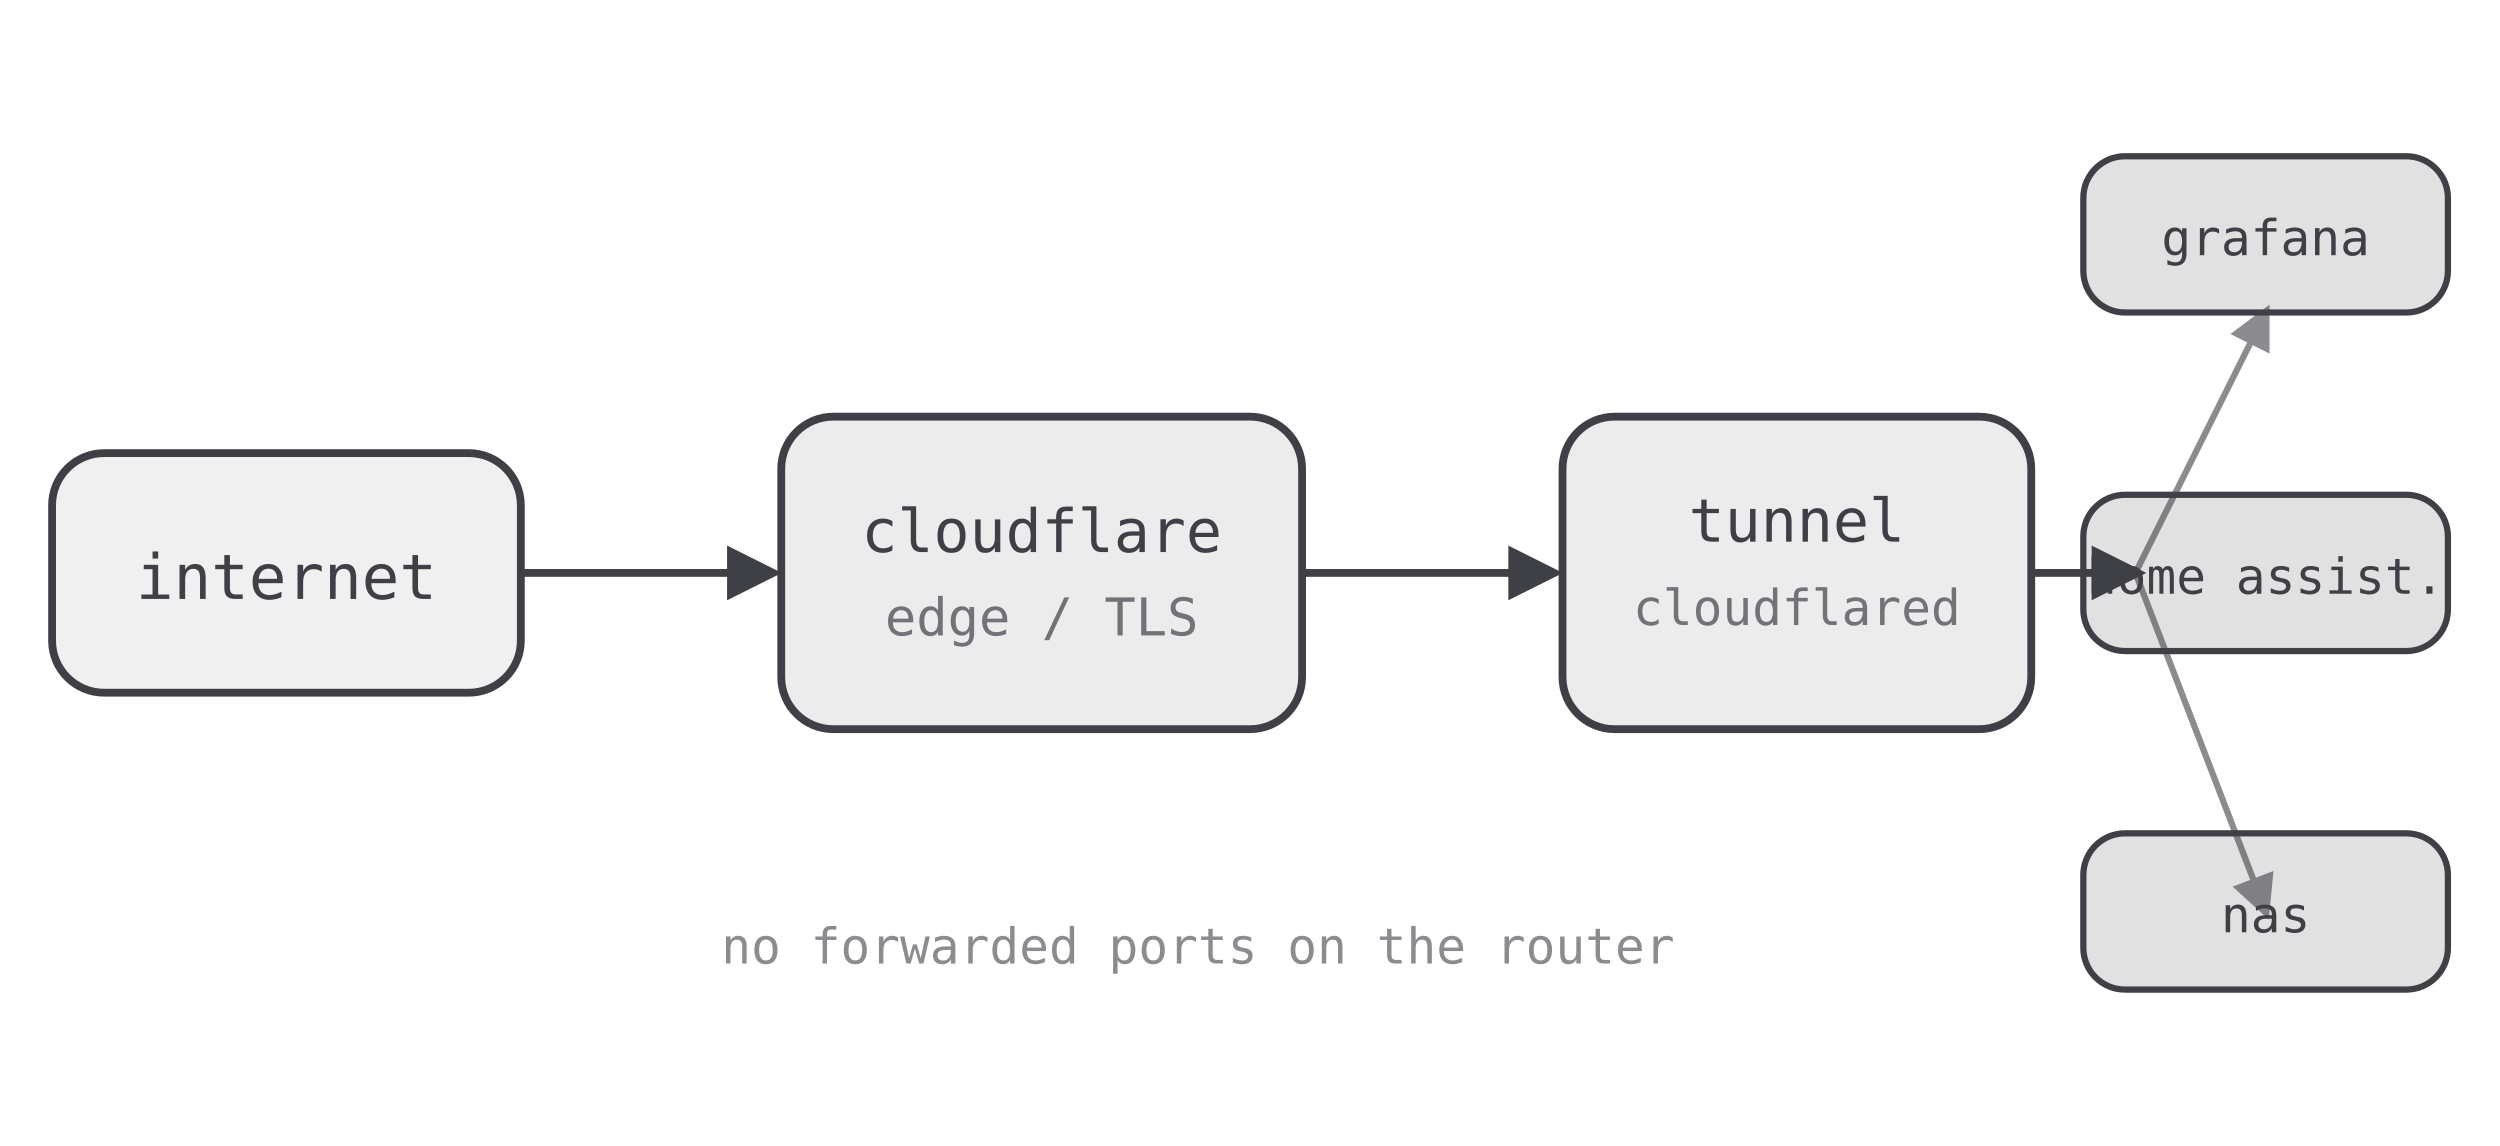
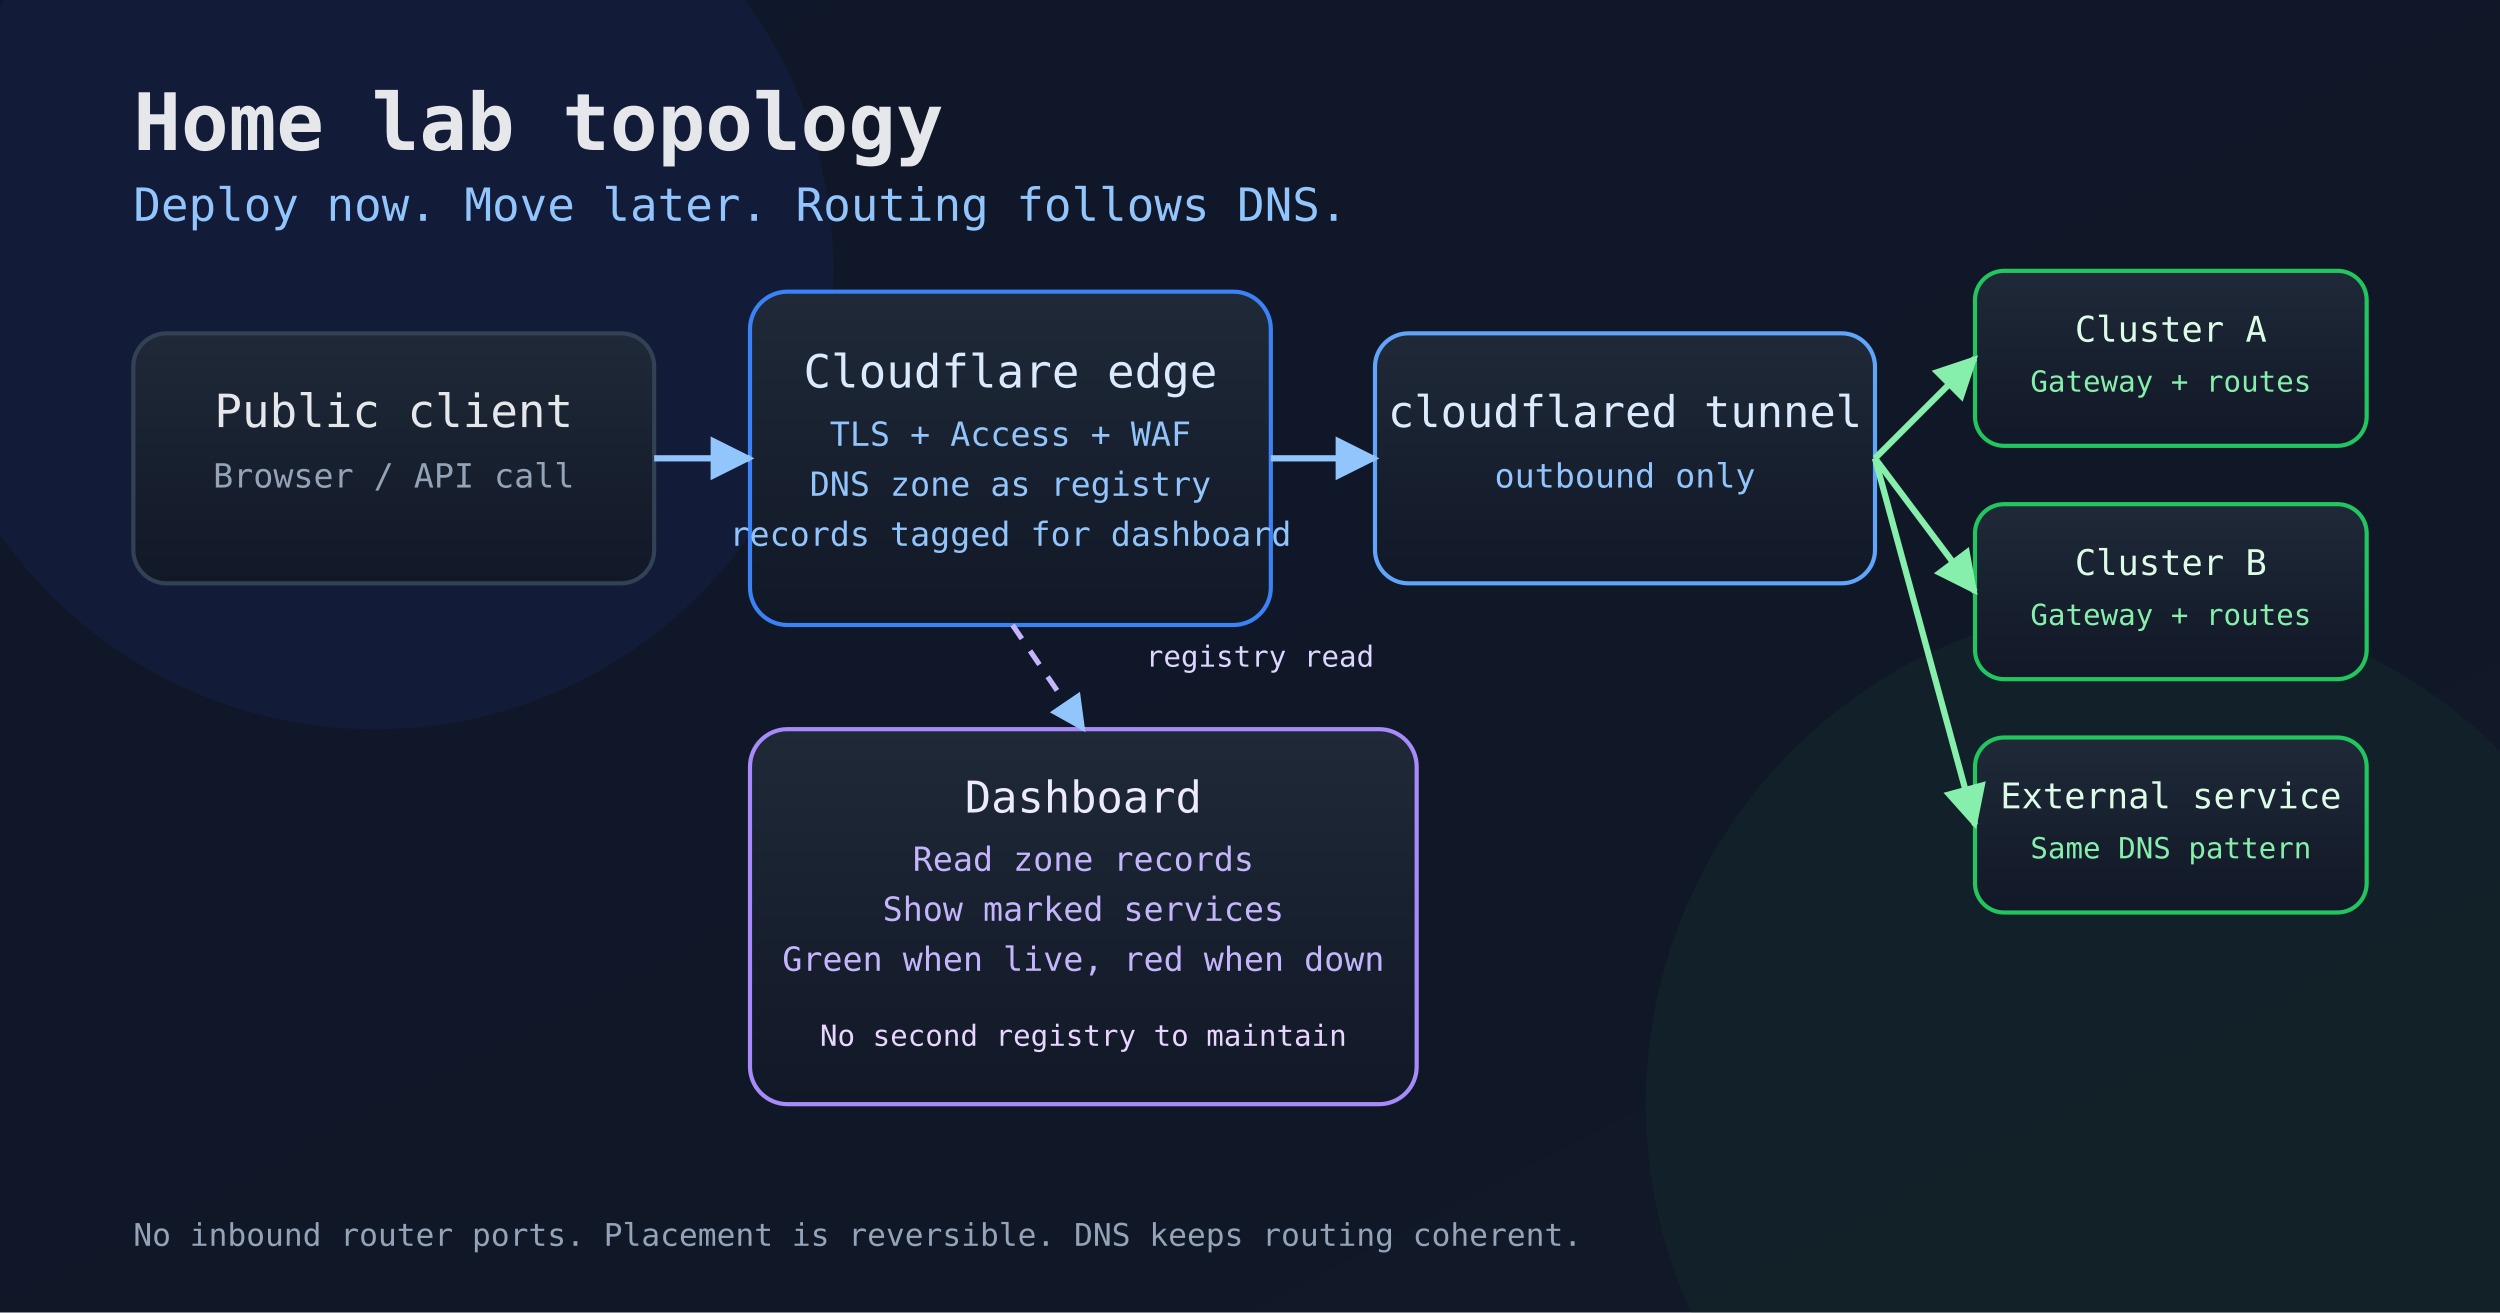
- <svg xmlns="http://www.w3.org/2000/svg" width="480" height="220" viewBox="0 0 480 220" font-family="ui-monospace, SFMono-Regular, Menlo, monospace">
-   <style>svg { color: #3f3f46; } @media (prefers-color-scheme: dark) { svg { color: #d4d4d8; } }</style>
+ <svg xmlns="http://www.w3.org/2000/svg" width="1200" height="630" viewBox="0 0 1200 630">
  <defs>
-     <marker id="arrow2" viewBox="0 0 10 10" refX="8" refY="5" markerWidth="7" markerHeight="7" orient="auto-start-reverse">
-       <path d="M0 0 L10 5 L0 10 z" fill="currentColor" />
+     <linearGradient id="bg" x1="0" y1="0" x2="1" y2="1">
+       <stop offset="0%" stop-color="#0f172a" />
+       <stop offset="100%" stop-color="#111827" />
+     </linearGradient>
+     <linearGradient id="card" x1="0" y1="0" x2="0" y2="1">
+       <stop offset="0%" stop-color="#1f2937" />
+       <stop offset="100%" stop-color="#111827" />
+     </linearGradient>
+     <marker id="arrow" viewBox="0 0 10 10" refX="9" refY="5" markerWidth="7" markerHeight="7" orient="auto-start-reverse">
+       <path d="M 0 0 L 10 5 L 0 10 z" fill="#93c5fd" />
+     </marker>
+     <marker id="arrowSoft" viewBox="0 0 10 10" refX="9" refY="5" markerWidth="7" markerHeight="7" orient="auto-start-reverse">
+       <path d="M 0 0 L 10 5 L 0 10 z" fill="#86efac" />
    </marker>
  </defs>
-   <rect x="10" y="87" width="90" height="46" rx="10" fill="currentColor" fill-opacity="0.08" stroke="currentColor" stroke-width="1.5" />
-   <text x="55" y="115" font-size="12" text-anchor="middle" fill="currentColor">internet</text>
-   <line x1="100" y1="110" x2="148" y2="110" stroke="currentColor" stroke-width="1.5" marker-end="url(#arrow2)" />
-   <rect x="150" y="80" width="100" height="60" rx="10" fill="currentColor" fill-opacity="0.1" stroke="currentColor" stroke-width="1.5" />
-   <text x="200" y="106" font-size="11.5" text-anchor="middle" fill="currentColor">cloudflare</text>
-   <text x="200" y="122" font-size="10" text-anchor="middle" fill="currentColor" fill-opacity="0.7">edge / TLS</text>
-   <line x1="250" y1="110" x2="298" y2="110" stroke="currentColor" stroke-width="1.5" marker-end="url(#arrow2)" />
-   <rect x="300" y="80" width="90" height="60" rx="10" fill="currentColor" fill-opacity="0.1" stroke="currentColor" stroke-width="1.5" />
-   <text x="345" y="104" font-size="11.5" text-anchor="middle" fill="currentColor">tunnel</text>
-   <text x="345" y="120" font-size="9.5" text-anchor="middle" fill="currentColor" fill-opacity="0.7">cloudflared</text>
-   <line x1="390" y1="110" x2="410" y2="110" stroke="currentColor" stroke-width="1.5" marker-end="url(#arrow2)" />
-   <rect x="400" y="30" width="70" height="30" rx="8" fill="currentColor" fill-opacity="0.16" stroke="currentColor" stroke-width="1.2" />
-   <text x="435" y="49" font-size="9.5" text-anchor="middle" fill="currentColor">grafana</text>
-   <rect x="400" y="95" width="70" height="30" rx="8" fill="currentColor" fill-opacity="0.16" stroke="currentColor" stroke-width="1.2" />
-   <text x="435" y="114" font-size="9.5" text-anchor="middle" fill="currentColor">home assist.</text>
-   <rect x="400" y="160" width="70" height="30" rx="8" fill="currentColor" fill-opacity="0.16" stroke="currentColor" stroke-width="1.2" />
-   <text x="435" y="179" font-size="9.5" text-anchor="middle" fill="currentColor">nas</text>
-   <path d="M410 110 L435 60" fill="none" stroke="currentColor" stroke-width="1.2" opacity="0.6" marker-end="url(#arrow2)" />
-   <path d="M410 110 L435 175" fill="none" stroke="currentColor" stroke-width="1.2" opacity="0.6" marker-end="url(#arrow2)" />
-   <text x="230" y="185" font-size="9.5" text-anchor="middle" fill="currentColor" fill-opacity="0.6">no forwarded ports on the router</text>
+   <rect width="1200" height="630" fill="url(#bg)" />
+   <circle cx="180" cy="130" r="220" fill="#1e3a8a" opacity="0.16" />
+   <circle cx="1030" cy="530" r="240" fill="#14532d" opacity="0.14" />
+   <text x="64" y="72" fill="#e5e7eb" font-size="38" font-family="Menlo, Monaco, Consolas, monospace" font-weight="700">Home lab topology</text>
+   <text x="64" y="106" fill="#93c5fd" font-size="22" font-family="Menlo, Monaco, Consolas, monospace">Deploy now. Move later. Routing follows DNS.</text>
+   <rect x="64" y="160" width="250" height="120" rx="16" fill="url(#card)" stroke="#334155" stroke-width="2" />
+   <text x="189" y="205" fill="#e5e7eb" font-size="22" text-anchor="middle" font-family="Menlo, Monaco, Consolas, monospace">Public client</text>
+   <text x="189" y="234" fill="#94a3b8" font-size="16" text-anchor="middle" font-family="Menlo, Monaco, Consolas, monospace">Browser / API call</text>
+   <rect x="360" y="140" width="250" height="160" rx="18" fill="url(#card)" stroke="#3b82f6" stroke-width="2" />
+   <text x="485" y="186" fill="#dbeafe" font-size="22" text-anchor="middle" font-family="Menlo, Monaco, Consolas, monospace">Cloudflare edge</text>
+   <text x="485" y="214" fill="#93c5fd" font-size="16" text-anchor="middle" font-family="Menlo, Monaco, Consolas, monospace">TLS + Access + WAF</text>
+   <text x="485" y="238" fill="#93c5fd" font-size="16" text-anchor="middle" font-family="Menlo, Monaco, Consolas, monospace">DNS zone as registry</text>
+   <text x="485" y="262" fill="#93c5fd" font-size="16" text-anchor="middle" font-family="Menlo, Monaco, Consolas, monospace">records tagged for dashboard</text>
+   <rect x="660" y="160" width="240" height="120" rx="16" fill="url(#card)" stroke="#60a5fa" stroke-width="2" />
+   <text x="780" y="205" fill="#dbeafe" font-size="21" text-anchor="middle" font-family="Menlo, Monaco, Consolas, monospace">cloudflared tunnel</text>
+   <text x="780" y="234" fill="#93c5fd" font-size="16" text-anchor="middle" font-family="Menlo, Monaco, Consolas, monospace">outbound only</text>
+   <rect x="948" y="130" width="188" height="84" rx="14" fill="url(#card)" stroke="#22c55e" stroke-width="2" />
+   <text x="1042" y="164" fill="#dcfce7" font-size="17" text-anchor="middle" font-family="Menlo, Monaco, Consolas, monospace">Cluster A</text>
+   <text x="1042" y="188" fill="#86efac" font-size="14" text-anchor="middle" font-family="Menlo, Monaco, Consolas, monospace">Gateway + routes</text>
+   <rect x="948" y="242" width="188" height="84" rx="14" fill="url(#card)" stroke="#22c55e" stroke-width="2" />
+   <text x="1042" y="276" fill="#dcfce7" font-size="17" text-anchor="middle" font-family="Menlo, Monaco, Consolas, monospace">Cluster B</text>
+   <text x="1042" y="300" fill="#86efac" font-size="14" text-anchor="middle" font-family="Menlo, Monaco, Consolas, monospace">Gateway + routes</text>
+   <rect x="948" y="354" width="188" height="84" rx="14" fill="url(#card)" stroke="#22c55e" stroke-width="2" />
+   <text x="1042" y="388" fill="#dcfce7" font-size="17" text-anchor="middle" font-family="Menlo, Monaco, Consolas, monospace">External service</text>
+   <text x="1042" y="412" fill="#86efac" font-size="14" text-anchor="middle" font-family="Menlo, Monaco, Consolas, monospace">Same DNS pattern</text>
+   <rect x="360" y="350" width="320" height="180" rx="18" fill="url(#card)" stroke="#a78bfa" stroke-width="2" />
+   <text x="520" y="390" fill="#ede9fe" font-size="21" text-anchor="middle" font-family="Menlo, Monaco, Consolas, monospace">Dashboard</text>
+   <text x="520" y="418" fill="#c4b5fd" font-size="16" text-anchor="middle" font-family="Menlo, Monaco, Consolas, monospace">Read zone records</text>
+   <text x="520" y="442" fill="#c4b5fd" font-size="16" text-anchor="middle" font-family="Menlo, Monaco, Consolas, monospace">Show marked services</text>
+   <text x="520" y="466" fill="#c4b5fd" font-size="16" text-anchor="middle" font-family="Menlo, Monaco, Consolas, monospace">Green when live, red when down</text>
+   <text x="520" y="502" fill="#e9d5ff" font-size="14" text-anchor="middle" font-family="Menlo, Monaco, Consolas, monospace">No second registry to maintain</text>
+   <path d="M314 220 L360 220" fill="none" stroke="#93c5fd" stroke-width="3" marker-end="url(#arrow)" />
+   <path d="M610 220 L660 220" fill="none" stroke="#93c5fd" stroke-width="3" marker-end="url(#arrow)" />
+   <path d="M900 220 L948 172" fill="none" stroke="#86efac" stroke-width="3" marker-end="url(#arrowSoft)" />
+   <path d="M900 220 L948 284" fill="none" stroke="#86efac" stroke-width="3" marker-end="url(#arrowSoft)" />
+   <path d="M900 220 L948 396" fill="none" stroke="#86efac" stroke-width="3" marker-end="url(#arrowSoft)" />
+   <path d="M486 300 L520 350" fill="none" stroke="#c4b5fd" stroke-width="2.5" marker-end="url(#arrow)" stroke-dasharray="8 7" />
+   <text x="550" y="320" fill="#ddd6fe" font-size="14" font-family="Menlo, Monaco, Consolas, monospace">registry read</text>
+   <text x="64" y="598" fill="#94a3b8" font-size="15" font-family="Menlo, Monaco, Consolas, monospace">No inbound router ports. Placement is reversible. DNS keeps routing coherent.</text>
</svg>
